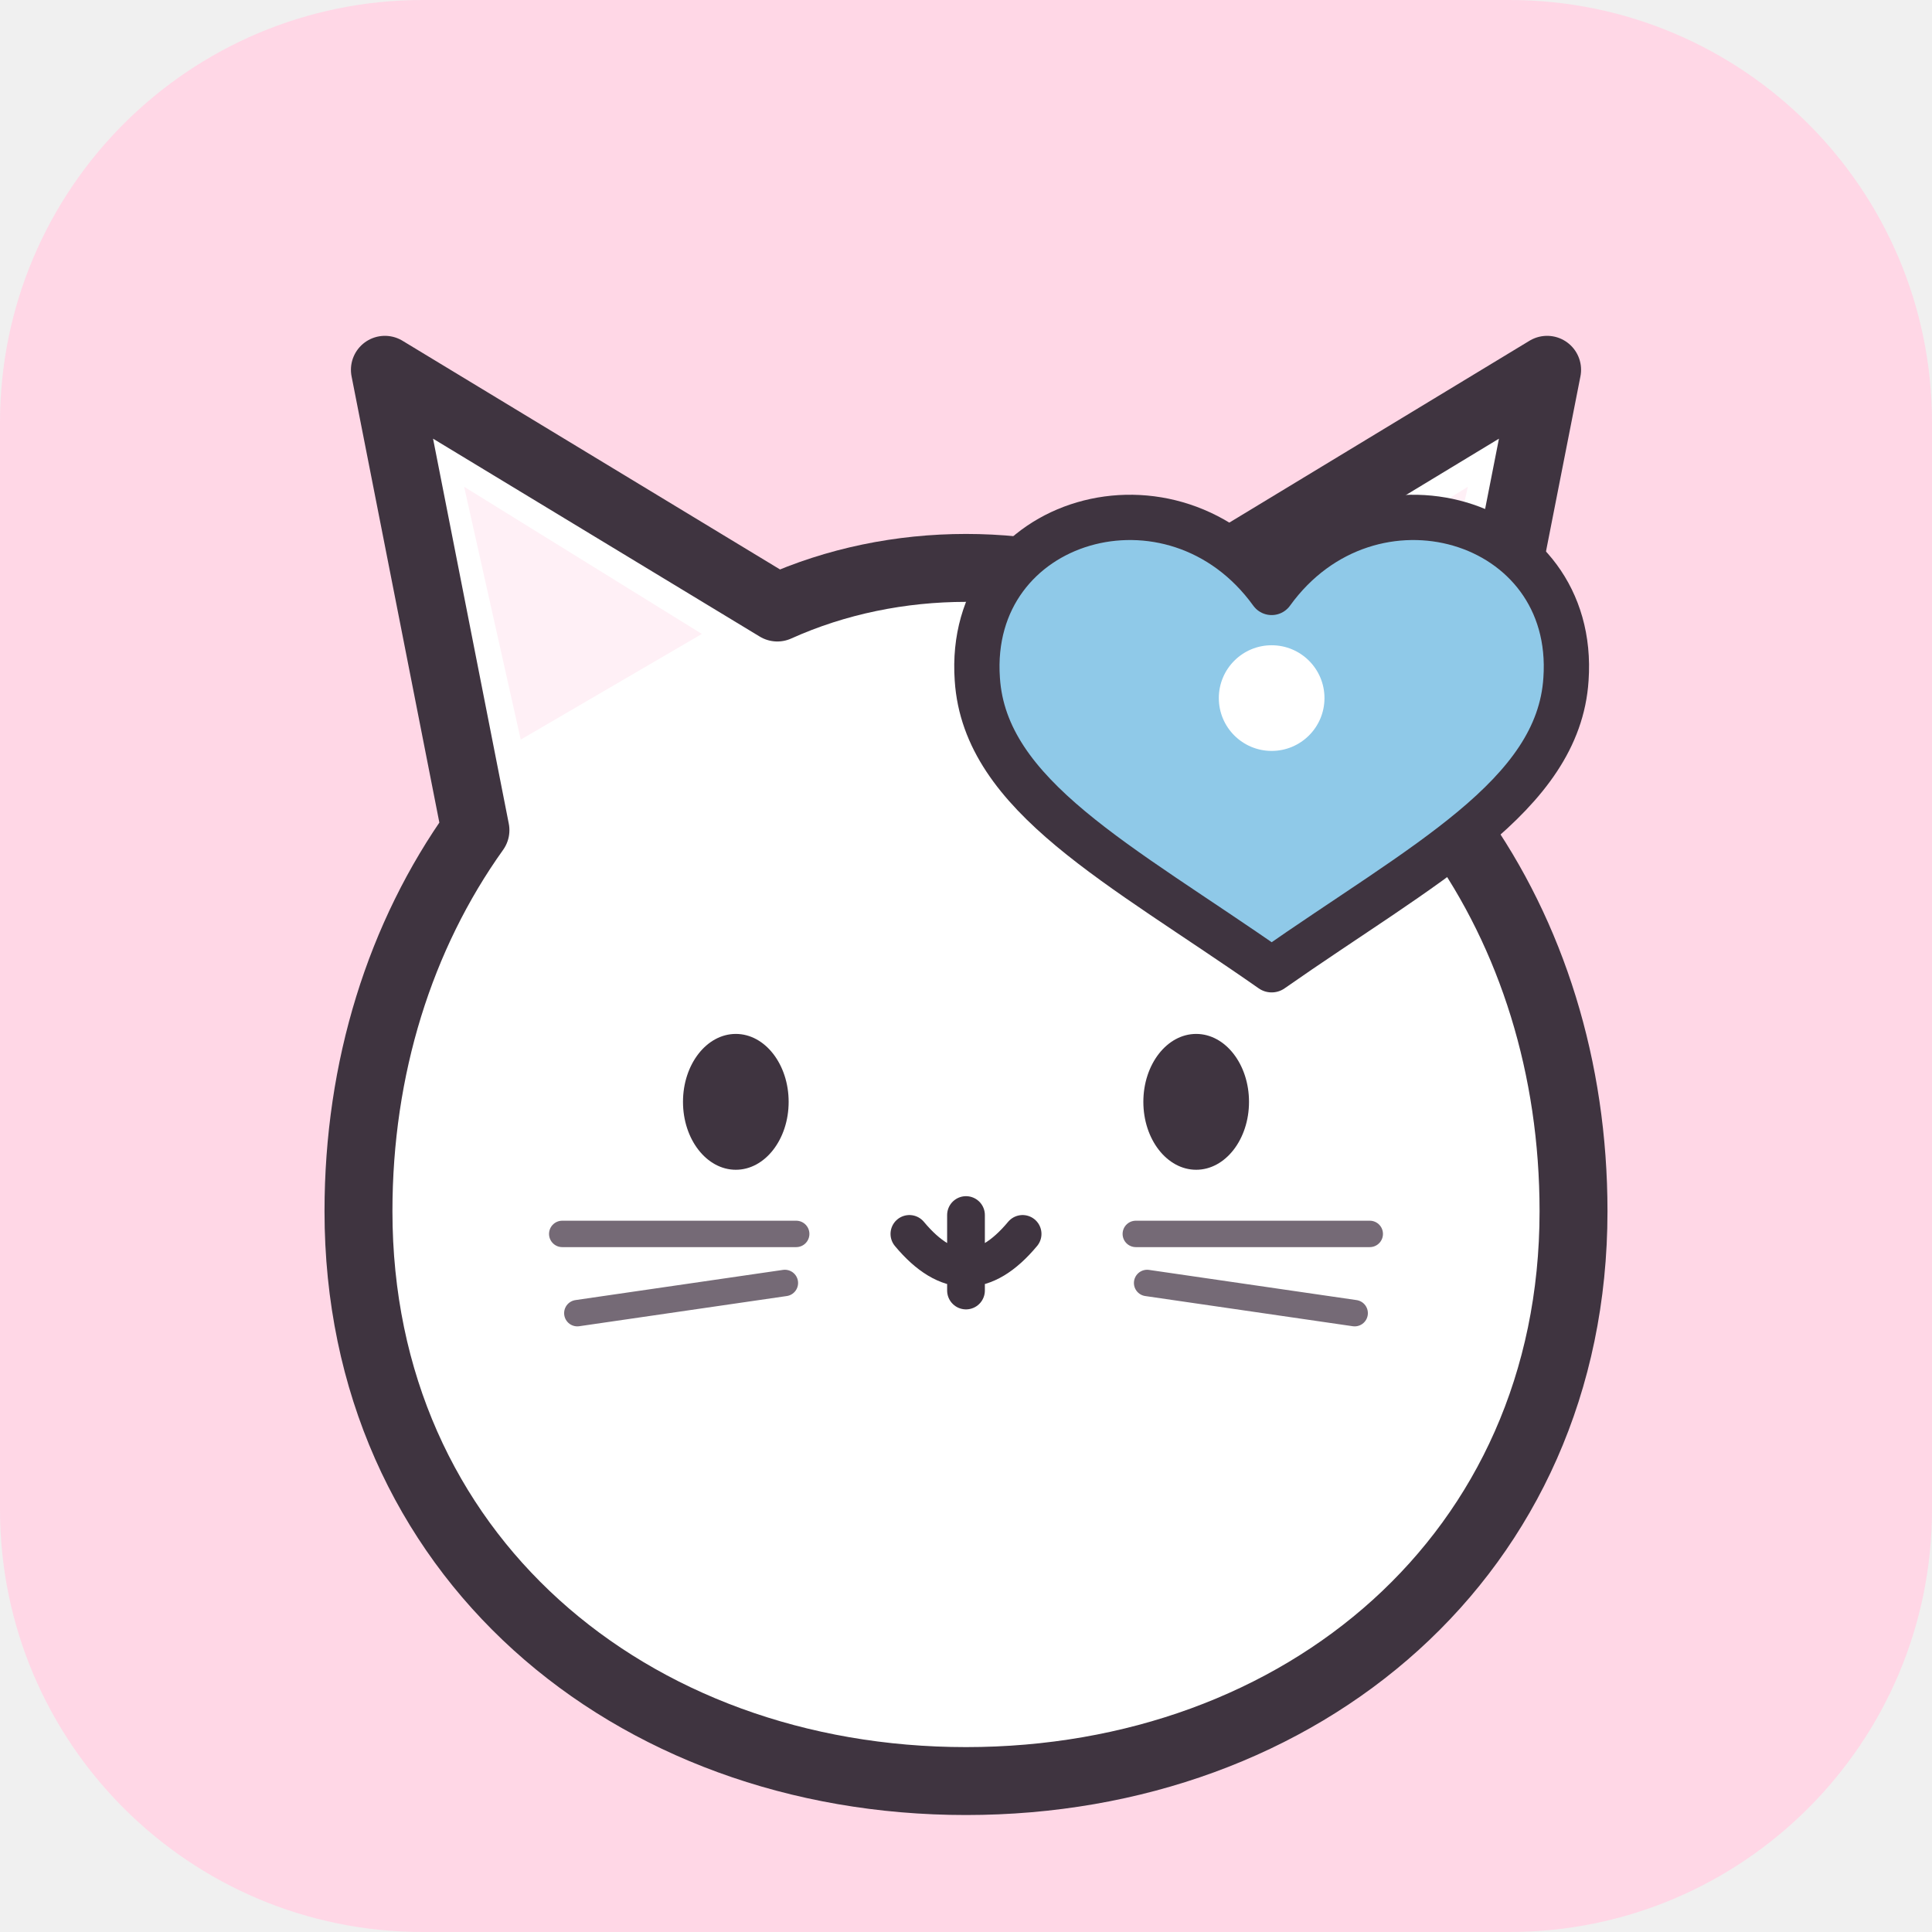
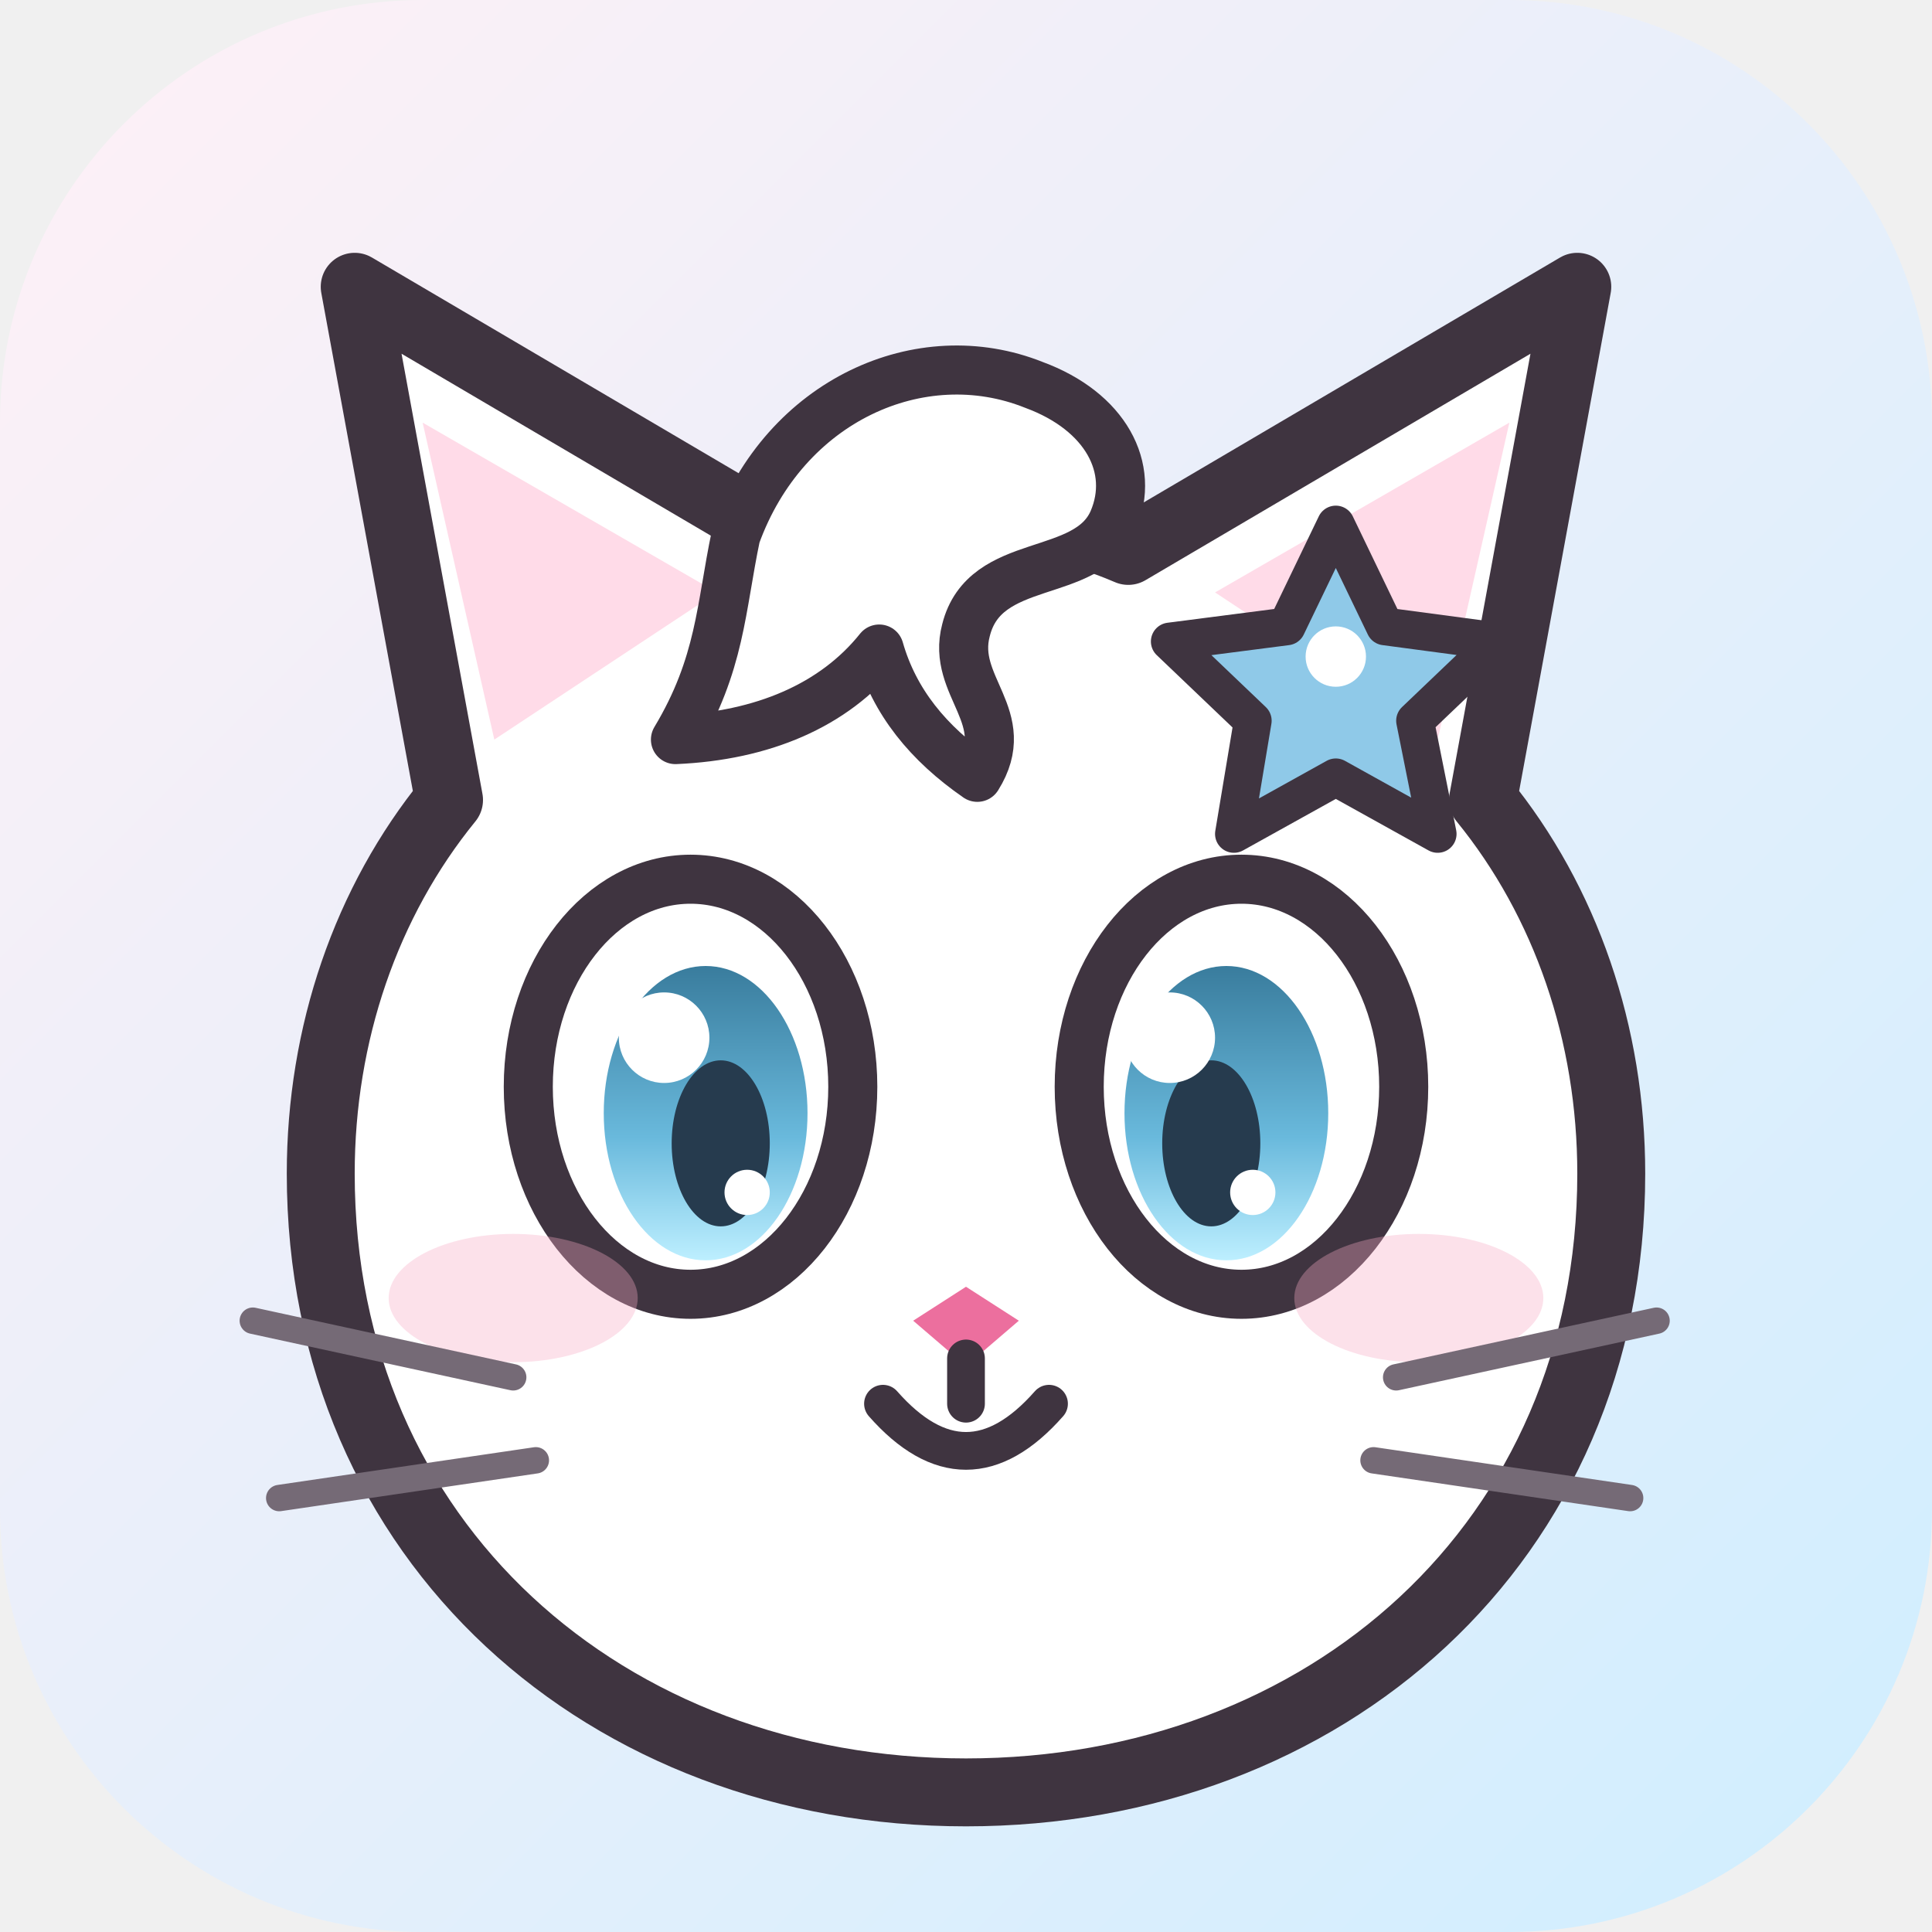
- <svg xmlns="http://www.w3.org/2000/svg" viewBox="0 0 512 512" role="img" aria-label="Біла киця Мурка">
-   <rect width="512" height="512" rx="112" fill="#ffd7e6" />
-   <path d="M126 220 102 98l104 63c31-14 69-14 100 0l104-63-24 122c20 28 31 63 31 101 0 91-72 151-161 151S95 412 95 321c0-38 11-73 31-101Z" fill="#fff" stroke="#3f3440" stroke-width="18" stroke-linejoin="round" />
-   <path d="m123 129 63 39-48 28Z" fill="#fff0f6" />
-   <path d="m389 129-63 39 48 28Z" fill="#fff0f6" />
-   <ellipse cx="195" cy="292" rx="14" ry="18" fill="#3f3440" />
-   <ellipse cx="317" cy="292" rx="14" ry="18" fill="#3f3440" />
-   <path d="M241 327q15 18 30 0M256 322v20" fill="none" stroke="#3f3440" stroke-width="10" stroke-linecap="round" />
-   <path d="M149 327h62M301 327h62M153 348l55-8M304 340l55 8" stroke="#756a76" stroke-width="7" stroke-linecap="round" />
-   <path d="M337 157c26-36 81-20 78 23-2 31-38 49-78 77-40-28-76-46-78-77-3-43 52-59 78-23Z" fill="#8fc9e8" stroke="#3f3440" stroke-width="12" stroke-linejoin="round" />
-   <circle cx="337" cy="185" r="14" fill="#fff" />
+ <svg xmlns="http://www.w3.org/2000/svg" viewBox="0 0 512 512" role="img" aria-label="Анімешна киця Мурка">
+   <defs>
+     <linearGradient id="bg" x1="0" y1="0" x2="1" y2="1">
+       <stop stop-color="#fff0f6" />
+       <stop offset="1" stop-color="#cfeeff" />
+     </linearGradient>
+     <linearGradient id="eye" x1="0" y1="0" x2="0" y2="1">
+       <stop stop-color="#397c9d" />
+       <stop offset=".58" stop-color="#69b9dc" />
+       <stop offset="1" stop-color="#bdefff" />
+     </linearGradient>
+   </defs>
+   <rect width="512" height="512" rx="112" fill="url(#bg)" />
+   <path d="M119 212 94 76l119 70c28-12 58-12 86 0l119-70-25 136c22 27 34 62 34 99 0 98-76 164-171 164S85 409 85 311c0-37 12-72 34-99Z" fill="#fff" stroke="#3f3440" stroke-width="18" stroke-linejoin="round" />
+   <path d="m112 112 78 45-59 39Zm288 0-78 45 59 39Z" fill="#ffdbe8" />
+   <path d="M195 142c13-36 49-52 79-40 19 7 27 22 21 36-7 16-34 9-39 29-4 15 13 23 3 39-13-9-22-20-26-34-12 15-31 23-54 24 12-20 12-35 16-54Z" fill="#fff" stroke="#3f3440" stroke-width="13" stroke-linejoin="round" />
+   <g>
+     <ellipse cx="183" cy="288" rx="43" ry="55" fill="#fff" stroke="#3f3440" stroke-width="13" />
+     <ellipse cx="329" cy="288" rx="43" ry="55" fill="#fff" stroke="#3f3440" stroke-width="13" />
+     <ellipse cx="187" cy="295" rx="27" ry="39" fill="url(#eye)" />
+     <ellipse cx="325" cy="295" rx="27" ry="39" fill="url(#eye)" />
+     <ellipse cx="191" cy="303" rx="13" ry="22" fill="#263b4e" />
+     <ellipse cx="321" cy="303" rx="13" ry="22" fill="#263b4e" />
+     <circle cx="176" cy="275" r="12" fill="#fff" />
+     <circle cx="310" cy="275" r="12" fill="#fff" />
+     <circle cx="198" cy="316" r="6" fill="#fff" />
+     <circle cx="332" cy="316" r="6" fill="#fff" />
+   </g>
+   <ellipse cx="136" cy="344" rx="33" ry="17" fill="#f7a9c4" opacity=".35" />
+   <ellipse cx="376" cy="344" rx="33" ry="17" fill="#f7a9c4" opacity=".35" />
+   <path d="m242 350 14-9 14 9-14 12Z" fill="#ec6f9e" />
+   <path d="M256 360v12M234 372q22 25 44 0" fill="none" stroke="#3f3440" stroke-width="10" stroke-linecap="round" />
+   <path d="M136 365 67 350m75 37-68 10m296-32 69-15m-75 37 68 10" stroke="#756a76" stroke-width="7" stroke-linecap="round" />
+   <path d="m354 139 13 27 30 4-22 21 6 30-27-15-27 15 5-30-22-21 31-4Z" fill="#8fc9e8" stroke="#3f3440" stroke-width="10" stroke-linejoin="round" />
+   <circle cx="354" cy="174" r="8" fill="#fff" />
</svg>
